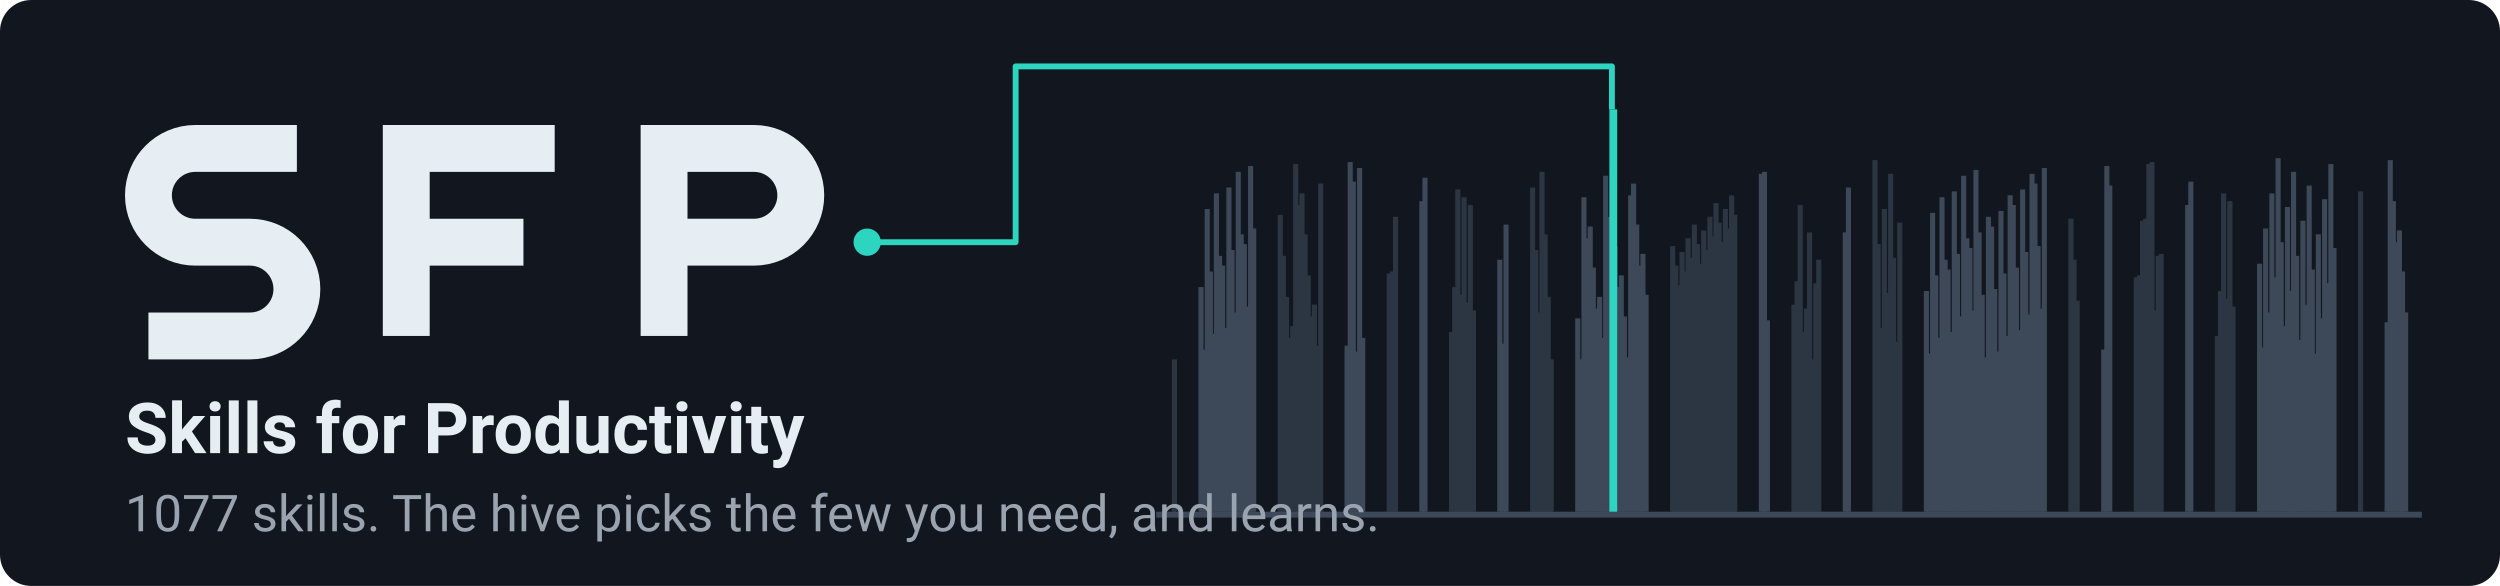
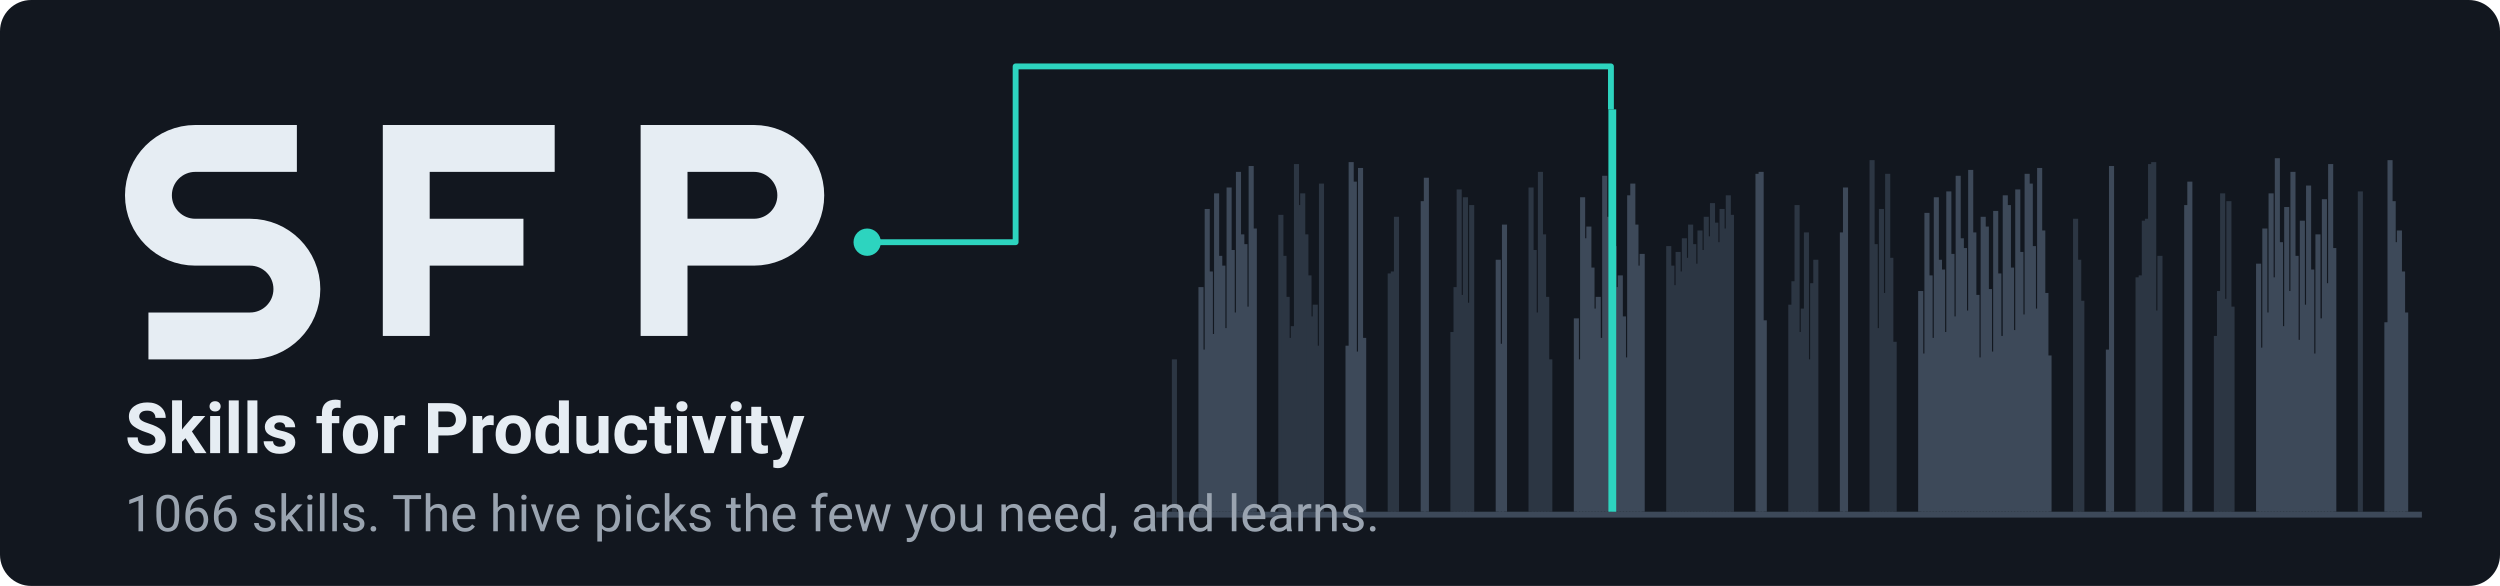
<svg xmlns="http://www.w3.org/2000/svg" width="1280" height="300" viewBox="0 0 1280 300" role="img" aria-labelledby="t d">
  <rect width="1280" height="300" rx="16" fill="#12171f" />
  <rect x="600.0" y="184" width="2.6" height="78" fill="#2c3643" />
  <rect x="613.6" y="147" width="2.6" height="115" fill="#3d4959" />
  <rect x="615.2" y="179" width="2.6" height="83" fill="#3d4959" />
  <rect x="616.8" y="107" width="2.6" height="155" fill="#3d4959" />
  <rect x="618.4" y="139" width="2.6" height="123" fill="#3d4959" />
-   <rect x="619.9" y="171" width="2.6" height="91" fill="#3d4959" />
-   <rect x="621.5" y="99" width="2.6" height="163" fill="#3d4959" />
-   <rect x="623.1" y="131" width="2.6" height="131" fill="#3d4959" />
-   <rect x="624.7" y="136" width="2.6" height="126" fill="#3d4959" />
-   <rect x="626.3" y="168" width="2.6" height="94" fill="#3d4959" />
-   <rect x="627.9" y="96" width="2.6" height="166" fill="#3d4959" />
-   <rect x="629.5" y="128" width="2.6" height="134" fill="#3d4959" />
-   <rect x="631.1" y="160" width="2.6" height="102" fill="#3d4959" />
-   <rect x="632.7" y="88" width="2.6" height="174" fill="#3d4959" />
-   <rect x="634.2" y="120" width="2.6" height="142" fill="#3d4959" />
-   <rect x="635.8" y="125" width="2.6" height="137" fill="#3d4959" />
-   <rect x="637.4" y="157" width="2.6" height="105" fill="#3d4959" />
-   <rect x="639.0" y="85" width="2.6" height="177" fill="#3d4959" />
-   <rect x="640.6" y="117" width="2.6" height="145" fill="#3d4959" />
-   <rect x="654.2" y="110" width="2.6" height="152" fill="#2c3643" />
-   <rect x="655.8" y="131" width="2.6" height="131" fill="#2c3643" />
-   <rect x="657.4" y="152" width="2.6" height="110" fill="#2c3643" />
-   <rect x="659.0" y="173" width="2.6" height="89" fill="#2c3643" />
-   <rect x="660.6" y="167" width="2.6" height="95" fill="#2c3643" />
-   <rect x="662.1" y="84" width="2.6" height="178" fill="#2c3643" />
-   <rect x="663.7" y="105" width="2.6" height="157" fill="#2c3643" />
-   <rect x="665.3" y="99" width="2.6" height="163" fill="#2c3643" />
-   <rect x="666.9" y="120" width="2.6" height="142" fill="#2c3643" />
-   <rect x="668.5" y="141" width="2.6" height="121" fill="#2c3643" />
-   <rect x="670.1" y="162" width="2.6" height="100" fill="#2c3643" />
-   <rect x="671.7" y="156" width="2.6" height="106" fill="#2c3643" />
-   <rect x="673.3" y="177" width="2.6" height="85" fill="#2c3643" />
-   <rect x="674.9" y="94" width="2.6" height="168" fill="#2c3643" />
-   <rect x="688.4" y="177" width="2.6" height="85" fill="#3d4959" />
-   <rect x="690.0" y="83" width="2.6" height="179" fill="#3d4959" />
-   <rect x="691.6" y="93" width="2.6" height="169" fill="#3d4959" />
-   <rect x="693.2" y="180" width="2.6" height="82" fill="#3d4959" />
-   <rect x="694.8" y="86" width="2.6" height="176" fill="#3d4959" />
-   <rect x="696.4" y="173" width="2.6" height="89" fill="#3d4959" />
-   <rect x="710.0" y="140" width="2.6" height="122" fill="#2c3643" />
-   <rect x="711.6" y="139" width="2.6" height="123" fill="#2c3643" />
-   <rect x="713.2" y="111" width="2.6" height="151" fill="#2c3643" />
-   <rect x="726.7" y="103" width="2.6" height="159" fill="#3d4959" />
-   <rect x="728.3" y="91" width="2.6" height="171" fill="#3d4959" />
-   <rect x="741.9" y="170" width="2.6" height="92" fill="#2c3643" />
-   <rect x="743.5" y="147" width="2.6" height="115" fill="#2c3643" />
-   <rect x="745.1" y="97" width="2.6" height="165" fill="#2c3643" />
-   <rect x="746.7" y="151" width="2.6" height="111" fill="#2c3643" />
-   <rect x="748.3" y="101" width="2.6" height="161" fill="#2c3643" />
-   <rect x="749.9" y="155" width="2.6" height="107" fill="#2c3643" />
-   <rect x="751.5" y="105" width="2.6" height="157" fill="#2c3643" />
-   <rect x="753.1" y="159" width="2.6" height="103" fill="#2c3643" />
-   <rect x="766.6" y="133" width="2.6" height="129" fill="#3d4959" />
-   <rect x="768.2" y="176" width="2.6" height="86" fill="#3d4959" />
-   <rect x="769.8" y="115" width="2.6" height="147" fill="#3d4959" />
-   <rect x="783.4" y="96" width="2.6" height="166" fill="#2c3643" />
-   <rect x="785.0" y="128" width="2.6" height="134" fill="#2c3643" />
-   <rect x="786.6" y="160" width="2.6" height="102" fill="#2c3643" />
-   <rect x="788.2" y="88" width="2.6" height="174" fill="#2c3643" />
-   <rect x="789.8" y="120" width="2.6" height="142" fill="#2c3643" />
-   <rect x="791.4" y="152" width="2.6" height="110" fill="#2c3643" />
-   <rect x="792.9" y="184" width="2.6" height="78" fill="#2c3643" />
-   <rect x="806.5" y="163" width="2.6" height="99" fill="#3d4959" />
-   <rect x="808.1" y="184" width="2.6" height="78" fill="#3d4959" />
-   <rect x="809.7" y="101" width="2.6" height="161" fill="#3d4959" />
-   <rect x="811.3" y="122" width="2.6" height="140" fill="#3d4959" />
-   <rect x="812.9" y="116" width="2.6" height="146" fill="#3d4959" />
-   <rect x="814.5" y="137" width="2.6" height="125" fill="#3d4959" />
-   <rect x="816.1" y="158" width="2.6" height="104" fill="#3d4959" />
-   <rect x="817.7" y="152" width="2.6" height="110" fill="#3d4959" />
-   <rect x="819.2" y="173" width="2.6" height="89" fill="#3d4959" />
-   <rect x="820.8" y="90" width="2.6" height="172" fill="#3d4959" />
-   <rect x="822.4" y="111" width="2.6" height="151" fill="#3d4959" />
-   <rect x="825.6" y="126" width="2.6" height="136" fill="#3d4959" />
-   <rect x="827.2" y="147" width="2.6" height="115" fill="#3d4959" />
-   <rect x="828.8" y="141" width="2.6" height="121" fill="#3d4959" />
-   <rect x="830.4" y="162" width="2.6" height="100" fill="#3d4959" />
-   <rect x="832.0" y="183" width="2.6" height="79" fill="#3d4959" />
-   <rect x="833.6" y="100" width="2.6" height="162" fill="#3d4959" />
-   <rect x="835.1" y="94" width="2.6" height="168" fill="#3d4959" />
-   <rect x="836.7" y="115" width="2.6" height="147" fill="#3d4959" />
-   <rect x="838.3" y="136" width="2.6" height="126" fill="#3d4959" />
-   <rect x="839.9" y="130" width="2.6" height="132" fill="#3d4959" />
-   <rect x="841.5" y="151" width="2.6" height="111" fill="#3d4959" />
-   <rect x="855.1" y="126" width="2.6" height="136" fill="#2c3643" />
-   <rect x="856.7" y="136" width="2.6" height="126" fill="#2c3643" />
-   <rect x="858.3" y="146" width="2.6" height="116" fill="#2c3643" />
-   <rect x="859.9" y="129" width="2.6" height="133" fill="#2c3643" />
-   <rect x="861.4" y="139" width="2.6" height="123" fill="#2c3643" />
-   <rect x="863.0" y="122" width="2.6" height="140" fill="#2c3643" />
-   <rect x="864.6" y="132" width="2.6" height="130" fill="#2c3643" />
-   <rect x="866.2" y="115" width="2.6" height="147" fill="#2c3643" />
-   <rect x="867.8" y="125" width="2.6" height="137" fill="#2c3643" />
-   <rect x="869.4" y="135" width="2.6" height="127" fill="#2c3643" />
-   <rect x="871.0" y="118" width="2.6" height="144" fill="#2c3643" />
-   <rect x="872.6" y="128" width="2.6" height="134" fill="#2c3643" />
-   <rect x="874.2" y="111" width="2.6" height="151" fill="#2c3643" />
-   <rect x="875.7" y="121" width="2.6" height="141" fill="#2c3643" />
-   <rect x="877.3" y="104" width="2.6" height="158" fill="#2c3643" />
-   <rect x="878.9" y="114" width="2.6" height="148" fill="#2c3643" />
-   <rect x="880.5" y="124" width="2.6" height="138" fill="#2c3643" />
-   <rect x="882.1" y="107" width="2.6" height="155" fill="#2c3643" />
-   <rect x="883.7" y="117" width="2.6" height="145" fill="#2c3643" />
-   <rect x="885.3" y="100" width="2.6" height="162" fill="#2c3643" />
-   <rect x="886.9" y="110" width="2.6" height="152" fill="#2c3643" />
-   <rect x="900.5" y="89" width="2.6" height="173" fill="#3d4959" />
-   <rect x="902.1" y="88" width="2.6" height="174" fill="#3d4959" />
-   <rect x="903.6" y="164" width="2.6" height="98" fill="#3d4959" />
-   <rect x="917.2" y="156" width="2.6" height="106" fill="#2c3643" />
-   <rect x="918.8" y="144" width="2.6" height="118" fill="#2c3643" />
-   <rect x="920.4" y="105" width="2.6" height="157" fill="#2c3643" />
-   <rect x="922.0" y="170" width="2.6" height="92" fill="#2c3643" />
-   <rect x="923.6" y="158" width="2.6" height="104" fill="#2c3643" />
-   <rect x="925.2" y="119" width="2.6" height="143" fill="#2c3643" />
-   <rect x="926.8" y="184" width="2.6" height="78" fill="#2c3643" />
-   <rect x="928.4" y="145" width="2.6" height="117" fill="#2c3643" />
-   <rect x="929.9" y="133" width="2.6" height="129" fill="#2c3643" />
-   <rect x="943.5" y="119" width="2.6" height="143" fill="#3d4959" />
-   <rect x="945.1" y="96" width="2.6" height="166" fill="#3d4959" />
-   <rect x="958.7" y="82" width="2.6" height="180" fill="#2c3643" />
-   <rect x="960.3" y="125" width="2.6" height="137" fill="#2c3643" />
-   <rect x="961.9" y="168" width="2.6" height="94" fill="#2c3643" />
-   <rect x="963.5" y="107" width="2.6" height="155" fill="#2c3643" />
-   <rect x="965.1" y="150" width="2.6" height="112" fill="#2c3643" />
-   <rect x="966.7" y="89" width="2.6" height="173" fill="#2c3643" />
-   <rect x="968.2" y="132" width="2.6" height="130" fill="#2c3643" />
-   <rect x="969.8" y="175" width="2.6" height="87" fill="#2c3643" />
-   <rect x="971.4" y="114" width="2.6" height="148" fill="#2c3643" />
-   <rect x="985.0" y="149" width="2.6" height="113" fill="#3d4959" />
-   <rect x="986.6" y="181" width="2.6" height="81" fill="#3d4959" />
-   <rect x="988.2" y="109" width="2.6" height="153" fill="#3d4959" />
-   <rect x="989.8" y="141" width="2.6" height="121" fill="#3d4959" />
-   <rect x="991.4" y="173" width="2.6" height="89" fill="#3d4959" />
-   <rect x="993.0" y="101" width="2.6" height="161" fill="#3d4959" />
-   <rect x="994.6" y="133" width="2.6" height="129" fill="#3d4959" />
-   <rect x="996.1" y="138" width="2.6" height="124" fill="#3d4959" />
-   <rect x="997.7" y="170" width="2.6" height="92" fill="#3d4959" />
-   <rect x="999.3" y="98" width="2.6" height="164" fill="#3d4959" />
-   <rect x="1000.9" y="130" width="2.6" height="132" fill="#3d4959" />
-   <rect x="1002.5" y="162" width="2.6" height="100" fill="#3d4959" />
-   <rect x="1004.1" y="90" width="2.6" height="172" fill="#3d4959" />
-   <rect x="1005.7" y="122" width="2.6" height="140" fill="#3d4959" />
-   <rect x="1007.3" y="127" width="2.6" height="135" fill="#3d4959" />
-   <rect x="1008.9" y="159" width="2.6" height="103" fill="#3d4959" />
-   <rect x="1010.4" y="87" width="2.6" height="175" fill="#3d4959" />
-   <rect x="1012.0" y="119" width="2.6" height="143" fill="#3d4959" />
-   <rect x="1013.6" y="151" width="2.6" height="111" fill="#3d4959" />
-   <rect x="1015.2" y="183" width="2.6" height="79" fill="#3d4959" />
-   <rect x="1016.8" y="111" width="2.6" height="151" fill="#3d4959" />
-   <rect x="1018.4" y="116" width="2.6" height="146" fill="#3d4959" />
-   <rect x="1020.0" y="148" width="2.6" height="114" fill="#3d4959" />
-   <rect x="1021.6" y="180" width="2.6" height="82" fill="#3d4959" />
-   <rect x="1023.2" y="108" width="2.6" height="154" fill="#3d4959" />
-   <rect x="1024.7" y="140" width="2.6" height="122" fill="#3d4959" />
-   <rect x="1026.3" y="172" width="2.6" height="90" fill="#3d4959" />
-   <rect x="1027.9" y="100" width="2.6" height="162" fill="#3d4959" />
-   <rect x="1029.5" y="105" width="2.6" height="157" fill="#3d4959" />
-   <rect x="1031.1" y="137" width="2.6" height="125" fill="#3d4959" />
-   <rect x="1032.7" y="169" width="2.6" height="93" fill="#3d4959" />
-   <rect x="1034.3" y="97" width="2.6" height="165" fill="#3d4959" />
-   <rect x="1035.9" y="129" width="2.6" height="133" fill="#3d4959" />
-   <rect x="1037.5" y="161" width="2.6" height="101" fill="#3d4959" />
-   <rect x="1039.1" y="89" width="2.6" height="173" fill="#3d4959" />
-   <rect x="1040.6" y="94" width="2.6" height="168" fill="#3d4959" />
-   <rect x="1042.2" y="126" width="2.6" height="136" fill="#3d4959" />
-   <rect x="1043.8" y="158" width="2.6" height="104" fill="#3d4959" />
-   <rect x="1045.4" y="86" width="2.6" height="176" fill="#3d4959" />
-   <rect x="1059.0" y="112" width="2.6" height="150" fill="#2c3643" />
-   <rect x="1060.6" y="133" width="2.6" height="129" fill="#2c3643" />
-   <rect x="1062.2" y="154" width="2.6" height="108" fill="#2c3643" />
-   <rect x="1075.8" y="179" width="2.6" height="83" fill="#3d4959" />
-   <rect x="1077.4" y="85" width="2.6" height="177" fill="#3d4959" />
-   <rect x="1078.9" y="95" width="2.6" height="167" fill="#3d4959" />
-   <rect x="1092.5" y="142" width="2.6" height="120" fill="#2c3643" />
-   <rect x="1094.1" y="141" width="2.6" height="121" fill="#2c3643" />
-   <rect x="1095.7" y="113" width="2.6" height="149" fill="#2c3643" />
-   <rect x="1097.3" y="112" width="2.6" height="150" fill="#2c3643" />
-   <rect x="1098.9" y="84" width="2.6" height="178" fill="#2c3643" />
-   <rect x="1100.5" y="83" width="2.6" height="179" fill="#2c3643" />
-   <rect x="1102.1" y="159" width="2.6" height="103" fill="#2c3643" />
-   <rect x="1103.7" y="131" width="2.6" height="131" fill="#2c3643" />
-   <rect x="1105.2" y="130" width="2.6" height="132" fill="#2c3643" />
-   <rect x="1118.8" y="105" width="2.6" height="157" fill="#3d4959" />
-   <rect x="1120.4" y="93" width="2.6" height="169" fill="#3d4959" />
-   <rect x="1134.0" y="172" width="2.6" height="90" fill="#2c3643" />
-   <rect x="1135.6" y="149" width="2.6" height="113" fill="#2c3643" />
-   <rect x="1137.2" y="99" width="2.6" height="163" fill="#2c3643" />
-   <rect x="1138.8" y="153" width="2.6" height="109" fill="#2c3643" />
-   <rect x="1140.4" y="103" width="2.6" height="159" fill="#2c3643" />
-   <rect x="1142.0" y="157" width="2.6" height="105" fill="#2c3643" />
-   <rect x="1155.6" y="135" width="2.6" height="127" fill="#3d4959" />
-   <rect x="1157.1" y="178" width="2.6" height="84" fill="#3d4959" />
-   <rect x="1158.7" y="117" width="2.6" height="145" fill="#3d4959" />
-   <rect x="1160.3" y="160" width="2.6" height="102" fill="#3d4959" />
-   <rect x="1161.9" y="99" width="2.6" height="163" fill="#3d4959" />
-   <rect x="1163.5" y="142" width="2.6" height="120" fill="#3d4959" />
-   <rect x="1165.1" y="81" width="2.6" height="181" fill="#3d4959" />
-   <rect x="1166.7" y="124" width="2.6" height="138" fill="#3d4959" />
-   <rect x="1168.3" y="167" width="2.6" height="95" fill="#3d4959" />
-   <rect x="1169.9" y="106" width="2.6" height="156" fill="#3d4959" />
-   <rect x="1171.4" y="149" width="2.6" height="113" fill="#3d4959" />
-   <rect x="1173.0" y="88" width="2.6" height="174" fill="#3d4959" />
-   <rect x="1174.6" y="131" width="2.6" height="131" fill="#3d4959" />
-   <rect x="1176.2" y="174" width="2.6" height="88" fill="#3d4959" />
-   <rect x="1177.8" y="113" width="2.6" height="149" fill="#3d4959" />
-   <rect x="1179.4" y="156" width="2.6" height="106" fill="#3d4959" />
-   <rect x="1181.0" y="95" width="2.6" height="167" fill="#3d4959" />
-   <rect x="1182.6" y="138" width="2.6" height="124" fill="#3d4959" />
-   <rect x="1184.2" y="181" width="2.6" height="81" fill="#3d4959" />
-   <rect x="1185.7" y="120" width="2.6" height="142" fill="#3d4959" />
-   <rect x="1187.3" y="163" width="2.6" height="99" fill="#3d4959" />
-   <rect x="1188.9" y="102" width="2.6" height="160" fill="#3d4959" />
-   <rect x="1190.5" y="145" width="2.6" height="117" fill="#3d4959" />
-   <rect x="1192.1" y="84" width="2.6" height="178" fill="#3d4959" />
-   <rect x="1193.7" y="127" width="2.6" height="135" fill="#3d4959" />
-   <rect x="1207.3" y="98" width="2.6" height="164" fill="#2c3643" />
-   <rect x="1220.9" y="165" width="2.6" height="97" fill="#3d4959" />
-   <rect x="1222.5" y="82" width="2.6" height="180" fill="#3d4959" />
-   <rect x="1224.1" y="103" width="2.6" height="159" fill="#3d4959" />
+   <rect x="620.0" y="171" width="2.6" height="91" fill="#3d4959" />
+   <rect x="621.6" y="99" width="2.6" height="163" fill="#3d4959" />
+   <rect x="623.2" y="131" width="2.6" height="131" fill="#3d4959" />
+   <rect x="624.8" y="136" width="2.6" height="126" fill="#3d4959" />
+   <rect x="626.4" y="168" width="2.6" height="94" fill="#3d4959" />
+   <rect x="628.0" y="96" width="2.6" height="166" fill="#3d4959" />
+   <rect x="629.6" y="128" width="2.6" height="134" fill="#3d4959" />
+   <rect x="631.2" y="160" width="2.6" height="102" fill="#3d4959" />
+   <rect x="632.8" y="88" width="2.6" height="174" fill="#3d4959" />
+   <rect x="634.5" y="120" width="2.6" height="142" fill="#3d4959" />
+   <rect x="636.1" y="125" width="2.6" height="137" fill="#3d4959" />
+   <rect x="637.7" y="157" width="2.6" height="105" fill="#3d4959" />
+   <rect x="639.3" y="85" width="2.6" height="177" fill="#3d4959" />
+   <rect x="640.9" y="117" width="2.6" height="145" fill="#3d4959" />
+   <rect x="654.5" y="110" width="2.6" height="152" fill="#2c3643" />
+   <rect x="656.1" y="131" width="2.6" height="131" fill="#2c3643" />
+   <rect x="657.7" y="152" width="2.6" height="110" fill="#2c3643" />
+   <rect x="659.3" y="173" width="2.6" height="89" fill="#2c3643" />
+   <rect x="660.9" y="167" width="2.6" height="95" fill="#2c3643" />
+   <rect x="662.5" y="84" width="2.6" height="178" fill="#2c3643" />
+   <rect x="664.1" y="105" width="2.6" height="157" fill="#2c3643" />
+   <rect x="665.7" y="99" width="2.6" height="163" fill="#2c3643" />
+   <rect x="667.3" y="120" width="2.6" height="142" fill="#2c3643" />
+   <rect x="668.9" y="141" width="2.6" height="121" fill="#2c3643" />
+   <rect x="670.5" y="162" width="2.6" height="100" fill="#2c3643" />
+   <rect x="672.1" y="156" width="2.6" height="106" fill="#2c3643" />
+   <rect x="673.7" y="177" width="2.6" height="85" fill="#2c3643" />
+   <rect x="675.3" y="94" width="2.6" height="168" fill="#2c3643" />
+   <rect x="688.9" y="177" width="2.6" height="85" fill="#3d4959" />
+   <rect x="690.5" y="83" width="2.6" height="179" fill="#3d4959" />
+   <rect x="692.1" y="93" width="2.6" height="169" fill="#3d4959" />
+   <rect x="693.7" y="180" width="2.6" height="82" fill="#3d4959" />
+   <rect x="695.3" y="86" width="2.6" height="176" fill="#3d4959" />
+   <rect x="696.9" y="173" width="2.6" height="89" fill="#3d4959" />
+   <rect x="710.5" y="140" width="2.6" height="122" fill="#2c3643" />
+   <rect x="712.1" y="139" width="2.6" height="123" fill="#2c3643" />
+   <rect x="713.7" y="111" width="2.6" height="151" fill="#2c3643" />
+   <rect x="727.4" y="103" width="2.6" height="159" fill="#3d4959" />
+   <rect x="729.0" y="91" width="2.6" height="171" fill="#3d4959" />
+   <rect x="742.6" y="170" width="2.6" height="92" fill="#2c3643" />
+   <rect x="744.2" y="147" width="2.6" height="115" fill="#2c3643" />
+   <rect x="745.8" y="97" width="2.6" height="165" fill="#2c3643" />
+   <rect x="747.4" y="151" width="2.6" height="111" fill="#2c3643" />
+   <rect x="749.0" y="101" width="2.6" height="161" fill="#2c3643" />
+   <rect x="750.6" y="155" width="2.6" height="107" fill="#2c3643" />
+   <rect x="752.2" y="105" width="2.6" height="157" fill="#2c3643" />
+   <rect x="765.8" y="133" width="2.6" height="129" fill="#3d4959" />
+   <rect x="767.4" y="176" width="2.6" height="86" fill="#3d4959" />
+   <rect x="769.0" y="115" width="2.6" height="147" fill="#3d4959" />
+   <rect x="782.6" y="96" width="2.6" height="166" fill="#2c3643" />
+   <rect x="784.2" y="128" width="2.6" height="134" fill="#2c3643" />
+   <rect x="785.8" y="160" width="2.6" height="102" fill="#2c3643" />
+   <rect x="787.4" y="88" width="2.6" height="174" fill="#2c3643" />
+   <rect x="789.0" y="120" width="2.6" height="142" fill="#2c3643" />
+   <rect x="790.6" y="152" width="2.6" height="110" fill="#2c3643" />
+   <rect x="792.2" y="184" width="2.6" height="78" fill="#2c3643" />
+   <rect x="805.8" y="163" width="2.6" height="99" fill="#3d4959" />
+   <rect x="807.4" y="184" width="2.6" height="78" fill="#3d4959" />
+   <rect x="809.0" y="101" width="2.6" height="161" fill="#3d4959" />
+   <rect x="810.6" y="122" width="2.6" height="140" fill="#3d4959" />
+   <rect x="812.2" y="116" width="2.6" height="146" fill="#3d4959" />
+   <rect x="813.8" y="137" width="2.6" height="125" fill="#3d4959" />
+   <rect x="815.4" y="158" width="2.6" height="104" fill="#3d4959" />
+   <rect x="817.0" y="152" width="2.6" height="110" fill="#3d4959" />
+   <rect x="818.6" y="173" width="2.6" height="89" fill="#3d4959" />
+   <rect x="820.3" y="90" width="2.6" height="172" fill="#3d4959" />
+   <rect x="821.9" y="111" width="2.6" height="151" fill="#3d4959" />
+   <rect x="825.1" y="126" width="2.6" height="136" fill="#3d4959" />
+   <rect x="826.7" y="147" width="2.6" height="115" fill="#3d4959" />
+   <rect x="828.3" y="141" width="2.6" height="121" fill="#3d4959" />
+   <rect x="829.9" y="162" width="2.6" height="100" fill="#3d4959" />
+   <rect x="831.5" y="183" width="2.6" height="79" fill="#3d4959" />
+   <rect x="833.1" y="100" width="2.6" height="162" fill="#3d4959" />
+   <rect x="834.7" y="94" width="2.6" height="168" fill="#3d4959" />
+   <rect x="836.3" y="115" width="2.6" height="147" fill="#3d4959" />
+   <rect x="837.9" y="136" width="2.6" height="126" fill="#3d4959" />
+   <rect x="839.5" y="130" width="2.6" height="132" fill="#3d4959" />
+   <rect x="853.1" y="126" width="2.6" height="136" fill="#2c3643" />
+   <rect x="854.7" y="136" width="2.6" height="126" fill="#2c3643" />
+   <rect x="856.3" y="146" width="2.6" height="116" fill="#2c3643" />
+   <rect x="857.9" y="129" width="2.6" height="133" fill="#2c3643" />
+   <rect x="859.5" y="139" width="2.6" height="123" fill="#2c3643" />
+   <rect x="861.1" y="122" width="2.6" height="140" fill="#2c3643" />
+   <rect x="862.7" y="132" width="2.6" height="130" fill="#2c3643" />
+   <rect x="864.3" y="115" width="2.6" height="147" fill="#2c3643" />
+   <rect x="865.9" y="125" width="2.6" height="137" fill="#2c3643" />
+   <rect x="867.5" y="135" width="2.6" height="127" fill="#2c3643" />
+   <rect x="869.1" y="118" width="2.6" height="144" fill="#2c3643" />
+   <rect x="870.7" y="128" width="2.6" height="134" fill="#2c3643" />
+   <rect x="872.3" y="111" width="2.6" height="151" fill="#2c3643" />
+   <rect x="873.9" y="121" width="2.6" height="141" fill="#2c3643" />
+   <rect x="875.5" y="104" width="2.6" height="158" fill="#2c3643" />
+   <rect x="877.2" y="114" width="2.6" height="148" fill="#2c3643" />
+   <rect x="878.8" y="124" width="2.6" height="138" fill="#2c3643" />
+   <rect x="880.4" y="107" width="2.6" height="155" fill="#2c3643" />
+   <rect x="882.0" y="117" width="2.6" height="145" fill="#2c3643" />
+   <rect x="883.6" y="100" width="2.6" height="162" fill="#2c3643" />
+   <rect x="885.2" y="110" width="2.6" height="152" fill="#2c3643" />
+   <rect x="898.8" y="89" width="2.6" height="173" fill="#3d4959" />
+   <rect x="900.4" y="88" width="2.6" height="174" fill="#3d4959" />
+   <rect x="902.0" y="164" width="2.6" height="98" fill="#3d4959" />
+   <rect x="915.6" y="156" width="2.6" height="106" fill="#2c3643" />
+   <rect x="917.2" y="144" width="2.6" height="118" fill="#2c3643" />
+   <rect x="918.8" y="105" width="2.6" height="157" fill="#2c3643" />
+   <rect x="920.4" y="170" width="2.6" height="92" fill="#2c3643" />
+   <rect x="922.0" y="158" width="2.6" height="104" fill="#2c3643" />
+   <rect x="923.6" y="119" width="2.6" height="143" fill="#2c3643" />
+   <rect x="925.2" y="184" width="2.6" height="78" fill="#2c3643" />
+   <rect x="926.8" y="145" width="2.6" height="117" fill="#2c3643" />
+   <rect x="928.4" y="133" width="2.6" height="129" fill="#2c3643" />
+   <rect x="942.0" y="119" width="2.6" height="143" fill="#3d4959" />
+   <rect x="943.6" y="96" width="2.6" height="166" fill="#3d4959" />
+   <rect x="957.2" y="82" width="2.6" height="180" fill="#2c3643" />
+   <rect x="958.8" y="125" width="2.6" height="137" fill="#2c3643" />
+   <rect x="960.4" y="168" width="2.6" height="94" fill="#2c3643" />
+   <rect x="962.0" y="107" width="2.6" height="155" fill="#2c3643" />
+   <rect x="963.6" y="150" width="2.6" height="112" fill="#2c3643" />
+   <rect x="965.2" y="89" width="2.6" height="173" fill="#2c3643" />
+   <rect x="966.8" y="132" width="2.6" height="130" fill="#2c3643" />
+   <rect x="968.5" y="175" width="2.6" height="87" fill="#2c3643" />
+   <rect x="982.1" y="149" width="2.6" height="113" fill="#3d4959" />
+   <rect x="983.7" y="181" width="2.6" height="81" fill="#3d4959" />
+   <rect x="985.3" y="109" width="2.6" height="153" fill="#3d4959" />
+   <rect x="986.9" y="141" width="2.6" height="121" fill="#3d4959" />
+   <rect x="988.5" y="173" width="2.6" height="89" fill="#3d4959" />
+   <rect x="990.1" y="101" width="2.6" height="161" fill="#3d4959" />
+   <rect x="991.7" y="133" width="2.6" height="129" fill="#3d4959" />
+   <rect x="993.3" y="138" width="2.6" height="124" fill="#3d4959" />
+   <rect x="994.9" y="170" width="2.6" height="92" fill="#3d4959" />
+   <rect x="996.5" y="98" width="2.6" height="164" fill="#3d4959" />
+   <rect x="998.1" y="130" width="2.6" height="132" fill="#3d4959" />
+   <rect x="999.7" y="162" width="2.6" height="100" fill="#3d4959" />
+   <rect x="1001.3" y="90" width="2.6" height="172" fill="#3d4959" />
+   <rect x="1002.9" y="122" width="2.6" height="140" fill="#3d4959" />
+   <rect x="1004.5" y="127" width="2.6" height="135" fill="#3d4959" />
+   <rect x="1006.1" y="159" width="2.6" height="103" fill="#3d4959" />
+   <rect x="1007.7" y="87" width="2.6" height="175" fill="#3d4959" />
+   <rect x="1009.3" y="119" width="2.6" height="143" fill="#3d4959" />
+   <rect x="1010.9" y="151" width="2.6" height="111" fill="#3d4959" />
+   <rect x="1012.5" y="183" width="2.6" height="79" fill="#3d4959" />
+   <rect x="1014.1" y="111" width="2.6" height="151" fill="#3d4959" />
+   <rect x="1015.7" y="116" width="2.6" height="146" fill="#3d4959" />
+   <rect x="1017.3" y="148" width="2.6" height="114" fill="#3d4959" />
+   <rect x="1018.9" y="180" width="2.6" height="82" fill="#3d4959" />
+   <rect x="1020.5" y="108" width="2.6" height="154" fill="#3d4959" />
+   <rect x="1022.1" y="140" width="2.6" height="122" fill="#3d4959" />
+   <rect x="1023.7" y="172" width="2.6" height="90" fill="#3d4959" />
+   <rect x="1025.4" y="100" width="2.6" height="162" fill="#3d4959" />
+   <rect x="1027.0" y="105" width="2.6" height="157" fill="#3d4959" />
+   <rect x="1028.6" y="137" width="2.6" height="125" fill="#3d4959" />
+   <rect x="1030.2" y="169" width="2.6" height="93" fill="#3d4959" />
+   <rect x="1031.8" y="97" width="2.6" height="165" fill="#3d4959" />
+   <rect x="1033.4" y="129" width="2.6" height="133" fill="#3d4959" />
+   <rect x="1035.0" y="161" width="2.6" height="101" fill="#3d4959" />
+   <rect x="1036.6" y="89" width="2.6" height="173" fill="#3d4959" />
+   <rect x="1038.2" y="94" width="2.6" height="168" fill="#3d4959" />
+   <rect x="1039.8" y="126" width="2.6" height="136" fill="#3d4959" />
+   <rect x="1041.4" y="158" width="2.6" height="104" fill="#3d4959" />
+   <rect x="1043.0" y="86" width="2.6" height="176" fill="#3d4959" />
+   <rect x="1044.6" y="118" width="2.6" height="144" fill="#3d4959" />
+   <rect x="1046.2" y="150" width="2.6" height="112" fill="#3d4959" />
+   <rect x="1047.8" y="182" width="2.6" height="80" fill="#3d4959" />
+   <rect x="1061.4" y="112" width="2.6" height="150" fill="#2c3643" />
+   <rect x="1063.0" y="133" width="2.6" height="129" fill="#2c3643" />
+   <rect x="1064.6" y="154" width="2.6" height="108" fill="#2c3643" />
+   <rect x="1078.2" y="179" width="2.6" height="83" fill="#3d4959" />
+   <rect x="1079.8" y="85" width="2.6" height="177" fill="#3d4959" />
+   <rect x="1093.4" y="142" width="2.6" height="120" fill="#2c3643" />
+   <rect x="1095.0" y="141" width="2.6" height="121" fill="#2c3643" />
+   <rect x="1096.6" y="113" width="2.6" height="149" fill="#2c3643" />
+   <rect x="1098.2" y="112" width="2.6" height="150" fill="#2c3643" />
+   <rect x="1099.8" y="84" width="2.6" height="178" fill="#2c3643" />
+   <rect x="1101.4" y="83" width="2.6" height="179" fill="#2c3643" />
+   <rect x="1103.0" y="159" width="2.6" height="103" fill="#2c3643" />
+   <rect x="1104.6" y="131" width="2.6" height="131" fill="#2c3643" />
+   <rect x="1118.3" y="105" width="2.6" height="157" fill="#3d4959" />
+   <rect x="1119.9" y="93" width="2.6" height="169" fill="#3d4959" />
+   <rect x="1133.5" y="172" width="2.6" height="90" fill="#2c3643" />
+   <rect x="1135.1" y="149" width="2.6" height="113" fill="#2c3643" />
+   <rect x="1136.7" y="99" width="2.6" height="163" fill="#2c3643" />
+   <rect x="1138.3" y="153" width="2.6" height="109" fill="#2c3643" />
+   <rect x="1139.9" y="103" width="2.6" height="159" fill="#2c3643" />
+   <rect x="1141.5" y="157" width="2.6" height="105" fill="#2c3643" />
+   <rect x="1155.1" y="135" width="2.6" height="127" fill="#3d4959" />
+   <rect x="1156.7" y="178" width="2.6" height="84" fill="#3d4959" />
+   <rect x="1158.3" y="117" width="2.6" height="145" fill="#3d4959" />
+   <rect x="1159.9" y="160" width="2.6" height="102" fill="#3d4959" />
+   <rect x="1161.5" y="99" width="2.6" height="163" fill="#3d4959" />
+   <rect x="1163.1" y="142" width="2.6" height="120" fill="#3d4959" />
+   <rect x="1164.7" y="81" width="2.6" height="181" fill="#3d4959" />
+   <rect x="1166.3" y="124" width="2.6" height="138" fill="#3d4959" />
+   <rect x="1167.9" y="167" width="2.6" height="95" fill="#3d4959" />
+   <rect x="1169.5" y="106" width="2.6" height="156" fill="#3d4959" />
+   <rect x="1171.1" y="149" width="2.6" height="113" fill="#3d4959" />
+   <rect x="1172.7" y="88" width="2.6" height="174" fill="#3d4959" />
+   <rect x="1174.3" y="131" width="2.6" height="131" fill="#3d4959" />
+   <rect x="1175.9" y="174" width="2.6" height="88" fill="#3d4959" />
+   <rect x="1177.5" y="113" width="2.6" height="149" fill="#3d4959" />
+   <rect x="1179.1" y="156" width="2.6" height="106" fill="#3d4959" />
+   <rect x="1180.7" y="95" width="2.6" height="167" fill="#3d4959" />
+   <rect x="1182.3" y="138" width="2.6" height="124" fill="#3d4959" />
+   <rect x="1183.9" y="181" width="2.6" height="81" fill="#3d4959" />
+   <rect x="1185.5" y="120" width="2.6" height="142" fill="#3d4959" />
+   <rect x="1187.2" y="163" width="2.6" height="99" fill="#3d4959" />
+   <rect x="1188.8" y="102" width="2.6" height="160" fill="#3d4959" />
+   <rect x="1190.4" y="145" width="2.6" height="117" fill="#3d4959" />
+   <rect x="1192.0" y="84" width="2.6" height="178" fill="#3d4959" />
+   <rect x="1193.6" y="127" width="2.6" height="135" fill="#3d4959" />
+   <rect x="1207.2" y="98" width="2.6" height="164" fill="#2c3643" />
+   <rect x="1220.8" y="165" width="2.6" height="97" fill="#3d4959" />
+   <rect x="1222.4" y="82" width="2.6" height="180" fill="#3d4959" />
+   <rect x="1224.0" y="103" width="2.6" height="159" fill="#3d4959" />
  <rect x="1225.6" y="124" width="2.6" height="138" fill="#3d4959" />
  <rect x="1227.2" y="118" width="2.6" height="144" fill="#3d4959" />
  <rect x="1228.8" y="139" width="2.6" height="123" fill="#3d4959" />
  <rect x="1230.4" y="160" width="2.6" height="102" fill="#3d4959" />
  <rect x="592" y="262" width="648" height="3" fill="#3d4959" />
-   <rect x="824.0" y="56" width="4.0" height="206" fill="#2dd4bf" />
-   <path d="M444 124 H520 V34 H825.3 V56" fill="none" stroke="#2dd4bf" stroke-width="3" stroke-linejoin="round" />
+   <rect x="823.5" y="56" width="4.0" height="206" fill="#2dd4bf" />
+   <path d="M444 124 H520 V34 H824.8 V56" fill="none" stroke="#2dd4bf" stroke-width="3" stroke-linejoin="round" />
  <circle cx="444" cy="124" r="7" fill="#2dd4bf" />
  <g fill="none" stroke="#e6edf3" stroke-width="24" stroke-linejoin="miter" stroke-linecap="butt">
    <path d="M152 76 H100 A24 24 0 0 0 100 124 H128 A24 24 0 0 1 128 172 H76" />
    <path d="M208 172 V76 H284 M208 124 H268" />
    <path d="M340 172 V76 H386 A24 24 0 0 1 386 124 H340" />
  </g>
  <text x="64" y="232" font-family="ui-sans-serif, system-ui, -apple-system, 'Segoe UI', Roboto, 'Helvetica Neue', Arial, sans-serif" font-size="36" font-weight="600" fill="#e6edf3">Skills for Productivity</text>
-   <text x="64" y="272" font-family="ui-sans-serif, system-ui, -apple-system, 'Segoe UI', Roboto, 'Helvetica Neue', Arial, sans-serif" font-size="26" fill="#9aa4b0">1077 skills. The hive picks the few you need, and learns.</text>
+   <text x="64" y="272" font-family="ui-sans-serif, system-ui, -apple-system, 'Segoe UI', Roboto, 'Helvetica Neue', Arial, sans-serif" font-size="26" fill="#9aa4b0">1066 skills. The hive picks the few you need, and learns.</text>
</svg>
